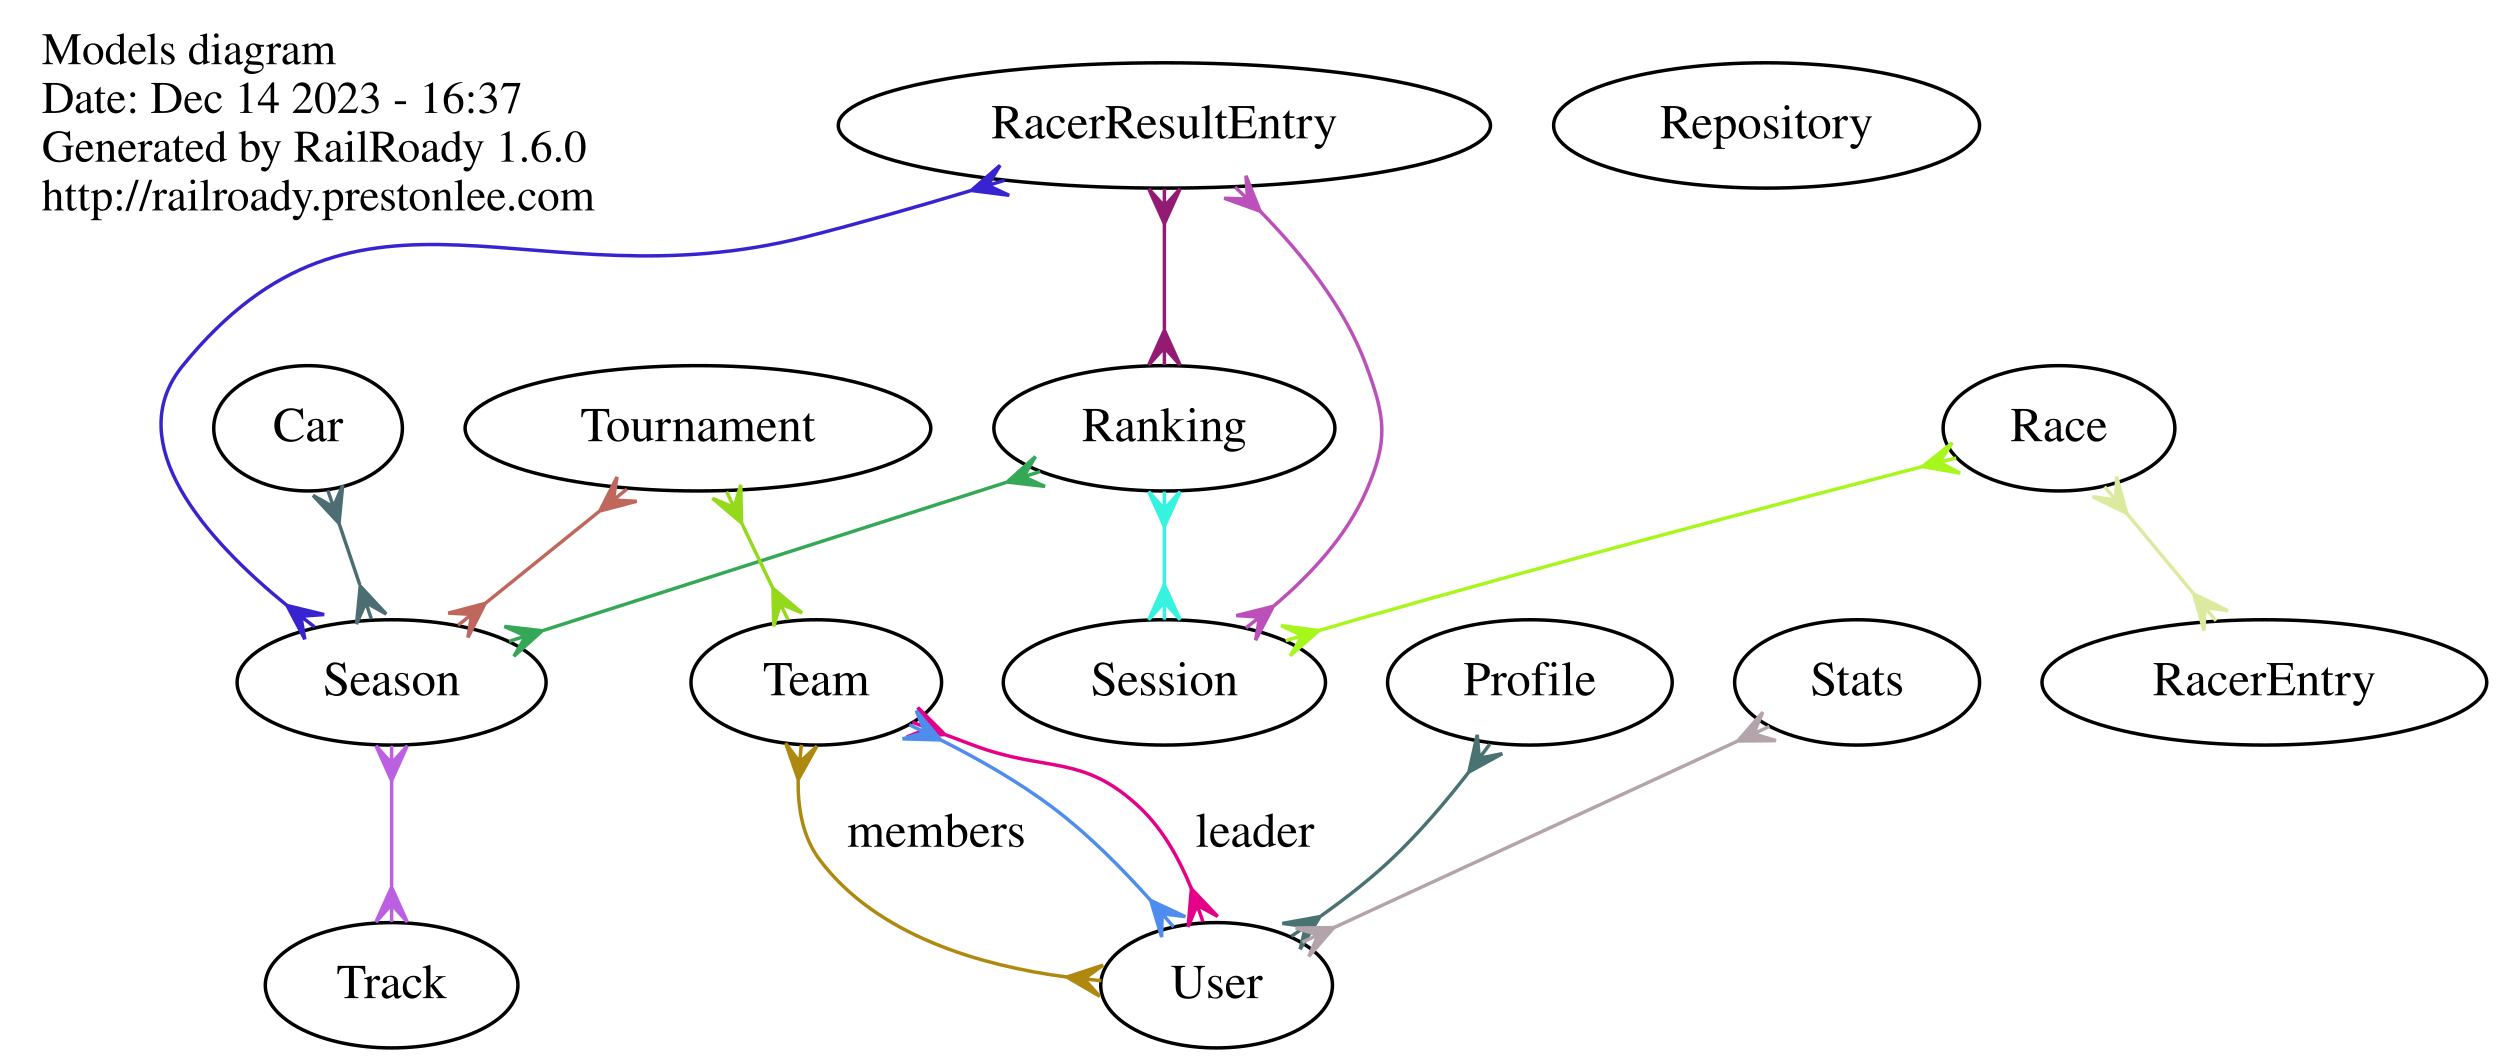
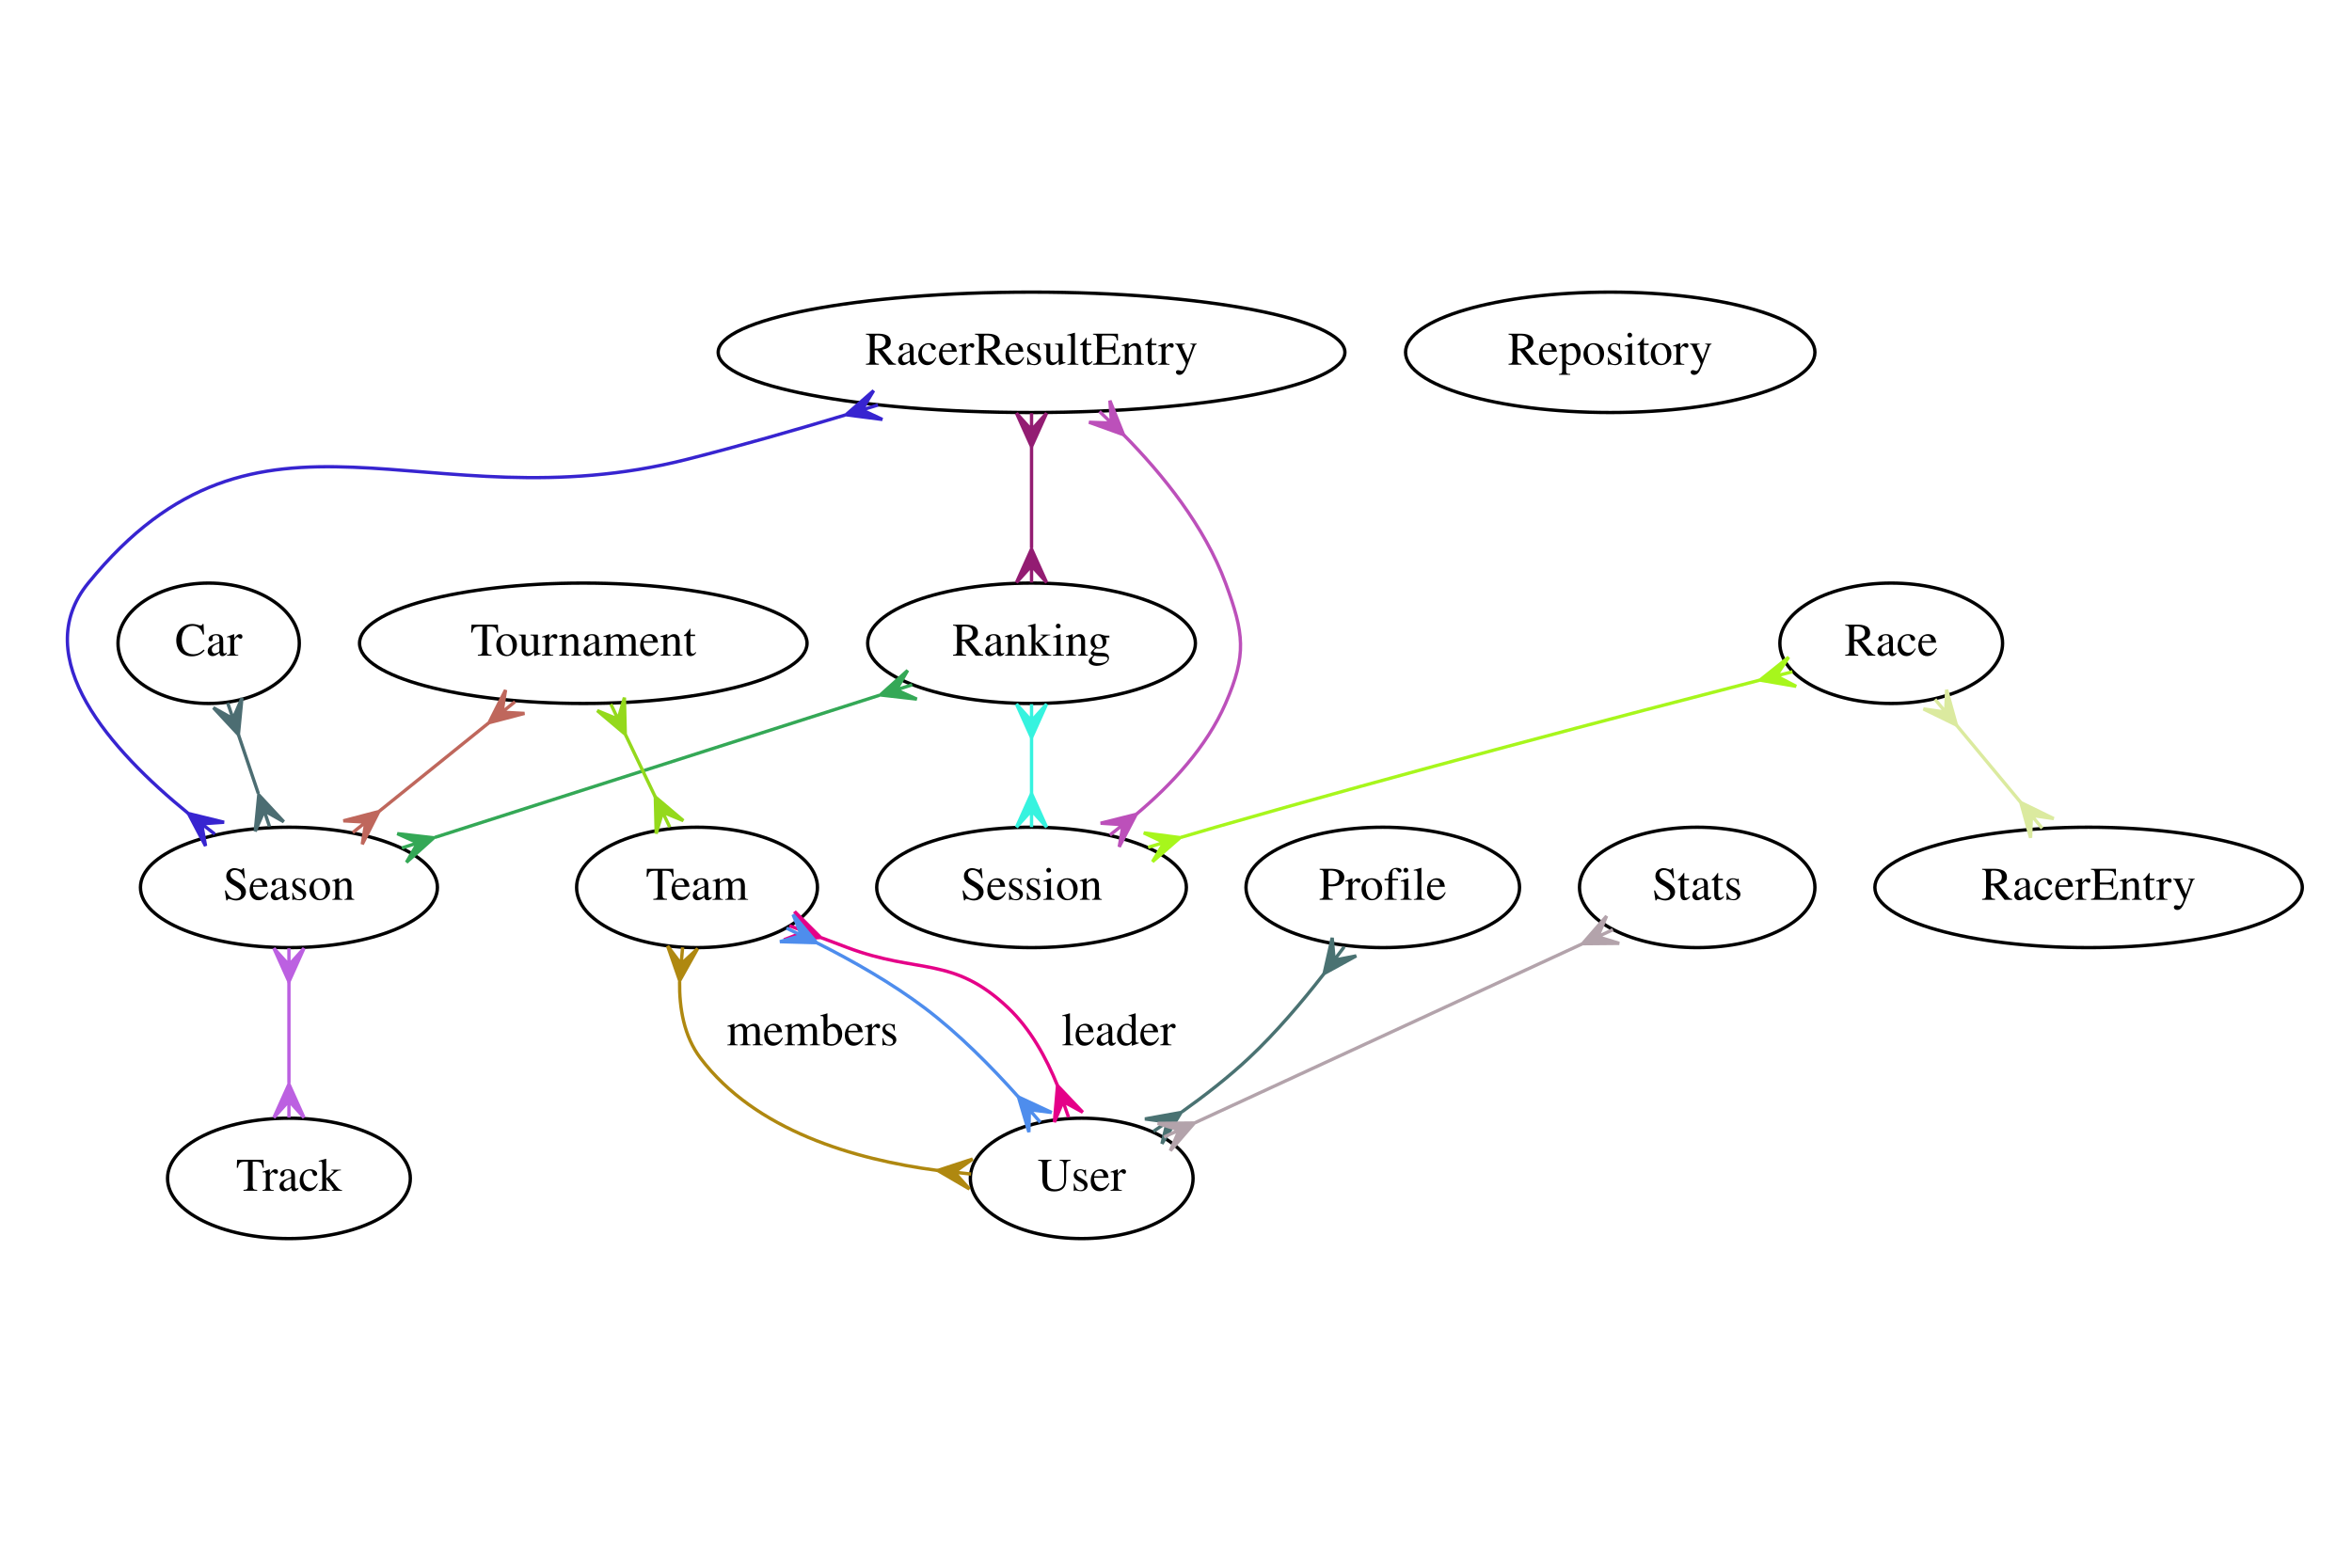
- <svg xmlns="http://www.w3.org/2000/svg" width="718pt" height="305pt" viewBox="0.00 0.00 718.19 305.00">
-   <g id="graph0" class="graph" transform="scale(1 1) rotate(0) translate(4 301)">
-     <polygon fill="transparent" stroke="transparent" points="-4,4 -4,-301 714.19,-301 714.19,4 -4,4" />
-     <g id="node1" class="node">
-       <text text-anchor="start" x="8" y="-282.6" font-family="Times,serif" font-size="13.00">Models diagram</text>
-       <text text-anchor="start" x="8" y="-268.6" font-family="Times,serif" font-size="13.00">Date: Dec 14 2023 - 16:37</text>
-       <text text-anchor="start" x="8" y="-254.6" font-family="Times,serif" font-size="13.00">Generated by RailRoady 1.6.0</text>
-       <text text-anchor="start" x="8" y="-240.6" font-family="Times,serif" font-size="13.00">http://railroady.prestonlee.com</text>
+ <svg xmlns="http://www.w3.org/2000/svg" xmlns:xlink="http://www.w3.org/1999/xlink" width="15cm" height="10cm" viewBox="0 0 425.309 283.465" version="1.1" id="svg42">
+   <defs id="defs42">
+     <linearGradient id="swatch42">
+       <stop style="stop-color:#000000;stop-opacity:0;" offset="0" id="stop42" />
+     </linearGradient>
+     <linearGradient xlink:href="#swatch42" id="linearGradient42" x1="-4" y1="-148.5" x2="714.19" y2="-148.5" gradientUnits="userSpaceOnUse" />
+   </defs>
+   <g id="graph0" class="graph" transform="translate(4,301)">
+     <polygon fill="transparent" stroke="transparent" points="-4,-301 714.19,-301 714.19,4 -4,4 " id="polygon1" style="fill:url(#linearGradient42)" transform="matrix(0.6048838,0,0,0.6048838,-17.38165,-77.02139)" />
+     <g id="node2" class="node" transform="matrix(0.6048838,0,0,0.6048838,-17.38165,-77.02139)">
+       <ellipse fill="none" stroke="#000000" cx="84.5" cy="-178" rx="27.1" ry="18" id="ellipse5" />
+       <text text-anchor="middle" x="84.5" y="-174.3" font-family="Times, serif" font-size="14px" id="text6">Car</text>
    </g>
-     <g id="node2" class="node">
-       <ellipse fill="none" stroke="black" cx="84.5" cy="-178" rx="27.1" ry="18" />
-       <text text-anchor="middle" x="84.5" y="-174.3" font-family="Times,serif" font-size="14.00">Car</text>
+     <g id="node9" class="node" transform="matrix(0.6048838,0,0,0.6048838,-17.38165,-77.02139)">
+       <ellipse fill="none" stroke="#000000" cx="108.5" cy="-105" rx="44.39" ry="18" id="ellipse6" />
+       <text text-anchor="middle" x="108.5" y="-101.3" font-family="Times, serif" font-size="14px" id="text7">Season</text>
    </g>
-     <g id="node9" class="node">
-       <ellipse fill="none" stroke="black" cx="108.5" cy="-105" rx="44.39" ry="18" />
-       <text text-anchor="middle" x="108.5" y="-101.3" font-family="Times,serif" font-size="14.00">Season</text>
+     <g id="edge1" class="edge" transform="matrix(0.6048838,0,0,0.6048838,-17.38165,-77.02139)">
+       <path fill="none" stroke="#4c6d72" d="m 93.4,-150.69 c 1.93,5.74 3.99,11.82 5.94,17.59" id="path7" />
+       <polygon fill="#4c6d72" stroke="#4c6d72" points="94.45,-161.62 93.39,-150.7 85.92,-158.73 91.79,-155.44 90.19,-160.17 91.79,-155.44 " id="polygon7" />
+       <polygon fill="#4c6d72" stroke="#4c6d72" points="98.42,-121.76 99.48,-132.67 106.95,-124.64 101.09,-127.94 102.69,-123.2 101.09,-127.94 " id="polygon8" />
    </g>
-     <g id="edge1" class="edge">
-       <path fill="none" stroke="#4c6d72" d="M93.4,-150.69C95.33,-144.95 97.39,-138.87 99.34,-133.1" />
-       <polygon fill="#4c6d72" stroke="#4c6d72" points="93.39,-150.7 85.92,-158.73 91.79,-155.44 90.19,-160.17 90.19,-160.17 90.19,-160.17 91.79,-155.44 94.45,-161.62 93.39,-150.7 93.39,-150.7" />
-       <polygon fill="#4c6d72" stroke="#4c6d72" points="99.48,-132.67 106.95,-124.64 101.09,-127.94 102.69,-123.2 102.69,-123.2 102.69,-123.2 101.09,-127.94 98.42,-121.76 99.48,-132.67 99.48,-132.67" />
+     <g id="node3" class="node" transform="matrix(0.6048838,0,0,0.6048838,-17.38165,-77.02139)">
+       <ellipse fill="none" stroke="#000000" cx="435.5" cy="-105" rx="40.89" ry="18" id="ellipse8" />
+       <text text-anchor="middle" x="435.5" y="-101.3" font-family="Times, serif" font-size="14px" id="text8">Profile</text>
    </g>
-     <g id="node3" class="node">
-       <ellipse fill="none" stroke="black" cx="435.5" cy="-105" rx="40.89" ry="18" />
-       <text text-anchor="middle" x="435.5" y="-101.3" font-family="Times,serif" font-size="14.00">Profile</text>
+     <g id="node15" class="node" transform="matrix(0.6048838,0,0,0.6048838,-17.38165,-77.02139)">
+       <ellipse fill="none" stroke="#000000" cx="345.5" cy="-18" rx="33.29" ry="18" id="ellipse9" />
+       <text text-anchor="middle" x="345.5" y="-14.3" font-family="Times, serif" font-size="14px" id="text9">User</text>
    </g>
-     <g id="node15" class="node">
-       <ellipse fill="none" stroke="black" cx="345.5" cy="-18" rx="33.29" ry="18" />
-       <text text-anchor="middle" x="345.5" y="-14.3" font-family="Times,serif" font-size="14.00">User</text>
+     <g id="edge2" class="edge" transform="matrix(0.6048838,0,0,0.6048838,-17.38165,-77.02139)">
+       <path fill="none" stroke="#4a7272" d="m 417.88,-79.14 c -6.55,8.43 -14.35,17.61 -22.38,25.14 -6.09,5.71 -13.16,11.22 -20.04,16.11" id="path10" />
+       <polygon fill="#4a7272" stroke="#4a7272" points="427.57,-84.53 417.96,-79.25 420.38,-89.94 420.96,-83.24 423.97,-87.24 420.96,-83.24 " id="polygon10" />
+       <polygon fill="#4a7272" stroke="#4a7272" points="364.4,-35.77 375.2,-37.71 369.49,-28.35 371.07,-34.88 366.95,-32.06 371.07,-34.88 " id="polygon11" />
    </g>
-     <g id="edge2" class="edge">
-       <path fill="none" stroke="#4a7272" d="M417.88,-79.14C411.33,-70.71 403.53,-61.53 395.5,-54 389.41,-48.29 382.34,-42.78 375.46,-37.89" />
-       <polygon fill="#4a7272" stroke="#4a7272" points="417.96,-79.25 420.38,-89.94 420.96,-83.24 423.97,-87.24 423.97,-87.24 423.97,-87.24 420.96,-83.24 427.57,-84.53 417.96,-79.25 417.96,-79.25" />
-       <polygon fill="#4a7272" stroke="#4a7272" points="375.2,-37.71 369.49,-28.35 371.07,-34.88 366.95,-32.06 366.95,-32.06 366.95,-32.06 371.07,-34.88 364.4,-35.77 375.2,-37.71 375.2,-37.71" />
+     <g id="node4" class="node" transform="matrix(0.6048838,0,0,0.6048838,-17.38165,-77.02139)">
+       <ellipse fill="none" stroke="#000000" cx="587.5" cy="-178" rx="33.29" ry="18" id="ellipse11" />
+       <text text-anchor="middle" x="587.5" y="-174.3" font-family="Times, serif" font-size="14px" id="text11">Race</text>
    </g>
-     <g id="node4" class="node">
-       <ellipse fill="none" stroke="black" cx="587.5" cy="-178" rx="33.29" ry="18" />
-       <text text-anchor="middle" x="587.5" y="-174.3" font-family="Times,serif" font-size="14.00">Race</text>
+     <g id="node5" class="node" transform="matrix(0.6048838,0,0,0.6048838,-17.38165,-77.02139)">
+       <ellipse fill="none" stroke="#000000" cx="646.5" cy="-105" rx="63.89" ry="18" id="ellipse12" />
+       <text text-anchor="middle" x="646.5" y="-101.3" font-family="Times, serif" font-size="14px" id="text12">RacerEntry</text>
    </g>
-     <g id="node5" class="node">
-       <ellipse fill="none" stroke="black" cx="646.5" cy="-105" rx="63.89" ry="18" />
-       <text text-anchor="middle" x="646.5" y="-101.3" font-family="Times,serif" font-size="14.00">RacerEntry</text>
+     <g id="edge4" class="edge" transform="matrix(0.6048838,0,0,0.6048838,-17.38165,-77.02139)">
+       <path fill="none" stroke="#dbea9f" d="m 606.99,-153.54 c 6.16,7.41 12.97,15.61 19.19,23.08" id="path13" />
+       <polygon fill="#dbea9f" stroke="#dbea9f" points="604.06,-164.12 606.99,-153.55 597.13,-158.37 603.79,-157.4 600.59,-161.24 603.79,-157.4 " id="polygon13" />
+       <polygon fill="#dbea9f" stroke="#dbea9f" points="629.16,-119.83 626.23,-130.39 636.08,-125.58 629.42,-126.55 632.62,-122.7 629.42,-126.55 " id="polygon14" />
    </g>
-     <g id="edge4" class="edge">
-       <path fill="none" stroke="#dbea9f" d="M606.99,-153.54C613.15,-146.13 619.96,-137.93 626.18,-130.46" />
-       <polygon fill="#dbea9f" stroke="#dbea9f" points="606.99,-153.55 597.13,-158.37 603.79,-157.4 600.59,-161.24 600.59,-161.24 600.59,-161.24 603.79,-157.4 604.06,-164.12 606.99,-153.55 606.99,-153.55" />
-       <polygon fill="#dbea9f" stroke="#dbea9f" points="626.23,-130.39 636.08,-125.58 629.42,-126.55 632.62,-122.7 632.62,-122.7 632.62,-122.7 629.42,-126.55 629.16,-119.83 626.23,-130.39 626.23,-130.39" />
+     <g id="node10" class="node" transform="matrix(0.6048838,0,0,0.6048838,-17.38165,-77.02139)">
+       <ellipse fill="none" stroke="#000000" cx="330.5" cy="-105" rx="46.29" ry="18" id="ellipse14" />
+       <text text-anchor="middle" x="330.5" y="-101.3" font-family="Times, serif" font-size="14px" id="text14">Session</text>
    </g>
-     <g id="node10" class="node">
-       <ellipse fill="none" stroke="black" cx="330.5" cy="-105" rx="46.29" ry="18" />
-       <text text-anchor="middle" x="330.5" y="-101.3" font-family="Times,serif" font-size="14.00">Session</text>
+     <g id="edge3" class="edge" transform="matrix(0.6048838,0,0,0.6048838,-17.38165,-77.02139)">
+       <path fill="none" stroke="#a7f61c" d="m 548.14,-166.96 c -40.8,10.52 -106.37,27.75 -162.64,43.96 -3.37,0.97 -6.84,1.99 -10.34,3.04" id="path15" />
+       <polygon fill="#a7f61c" stroke="#a7f61c" points="559.08,-165.13 548.28,-166.99 556.84,-173.84 553.12,-168.24 557.96,-169.48 553.12,-168.24 " id="polygon15" />
+       <polygon fill="#a7f61c" stroke="#a7f61c" points="364.05,-121.3 374.93,-119.89 366.66,-112.69 370.14,-118.44 365.35,-116.99 370.14,-118.44 " id="polygon16" />
    </g>
-     <g id="edge3" class="edge">
-       <path fill="none" stroke="#a7f61c" d="M548.14,-166.96C507.34,-156.44 441.77,-139.21 385.5,-123 382.13,-122.03 378.66,-121.01 375.16,-119.96" />
-       <polygon fill="#a7f61c" stroke="#a7f61c" points="548.28,-166.99 556.84,-173.84 553.12,-168.24 557.96,-169.48 557.96,-169.48 557.96,-169.48 553.12,-168.24 559.08,-165.13 548.28,-166.99 548.28,-166.99" />
-       <polygon fill="#a7f61c" stroke="#a7f61c" points="374.93,-119.89 366.66,-112.69 370.14,-118.44 365.35,-116.99 365.35,-116.99 365.35,-116.99 370.14,-118.44 364.05,-121.3 374.93,-119.89 374.93,-119.89" />
+     <g id="node6" class="node" transform="matrix(0.6048838,0,0,0.6048838,-17.38165,-77.02139)">
+       <ellipse fill="none" stroke="#000000" cx="330.5" cy="-265" rx="93.68" ry="18" id="ellipse16" />
+       <text text-anchor="middle" x="330.5" y="-261.3" font-family="Times, serif" font-size="14px" id="text16">RacerResultEntry</text>
    </g>
-     <g id="node6" class="node">
-       <ellipse fill="none" stroke="black" cx="330.5" cy="-265" rx="93.68" ry="18" />
-       <text text-anchor="middle" x="330.5" y="-261.3" font-family="Times,serif" font-size="14.00">RacerResultEntry</text>
+     <g id="node7" class="node" transform="matrix(0.6048838,0,0,0.6048838,-17.38165,-77.02139)">
+       <ellipse fill="none" stroke="#000000" cx="330.5" cy="-178" rx="48.99" ry="18" id="ellipse17" />
+       <text text-anchor="middle" x="330.5" y="-174.3" font-family="Times, serif" font-size="14px" id="text17">Ranking</text>
    </g>
-     <g id="node7" class="node">
-       <ellipse fill="none" stroke="black" cx="330.5" cy="-178" rx="48.99" ry="18" />
-       <text text-anchor="middle" x="330.5" y="-174.3" font-family="Times,serif" font-size="14.00">Ranking</text>
+     <g id="edge6" class="edge" transform="matrix(0.6048838,0,0,0.6048838,-17.38165,-77.02139)">
+       <path fill="none" stroke="#931c72" d="m 330.5,-236.73 c 0,9.67 0,20.56 0,30.25" id="path18" />
+       <polygon fill="#931c72" stroke="#931c72" points="335,-246.8 330.5,-236.8 326,-246.8 330.5,-241.8 330.5,-246.8 330.5,-241.8 " id="polygon18" />
+       <polygon fill="#931c72" stroke="#931c72" points="326,-196.18 330.5,-206.18 335,-196.18 330.5,-201.18 330.5,-196.18 330.5,-201.18 " id="polygon19" />
    </g>
-     <g id="edge6" class="edge">
-       <path fill="none" stroke="#931c72" d="M330.5,-236.73C330.5,-227.06 330.5,-216.17 330.5,-206.48" />
-       <polygon fill="#931c72" stroke="#931c72" points="330.5,-236.8 326,-246.8 330.5,-241.8 330.5,-246.8 330.5,-246.8 330.5,-246.8 330.5,-241.8 335,-246.8 330.5,-236.8 330.5,-236.8" />
-       <polygon fill="#931c72" stroke="#931c72" points="330.5,-206.18 335,-196.18 330.5,-201.18 330.5,-196.18 330.5,-196.18 330.5,-196.18 330.5,-201.18 326,-196.18 330.5,-206.18 330.5,-206.18" />
+     <g id="edge5" class="edge" transform="matrix(0.6048838,0,0,0.6048838,-17.38165,-77.02139)">
+       <path fill="none" stroke="#3724d0" d="m 274.79,-246.25 c -15.26,4.59 -31.85,9.34 -47.29,13.25 -78.75,19.95 -127.7,-25.99 -179,37 -18.14,22.27 6.82,50.06 29.85,68.82" id="path19" />
+       <polygon fill="#3724d0" stroke="#3724d0" points="285.91,-244.93 275.03,-246.32 283.29,-253.54 279.81,-247.78 284.6,-249.24 279.81,-247.78 " id="polygon20" />
+       <polygon fill="#3724d0" stroke="#3724d0" points="83.57,-117.39 78.46,-127.09 89.11,-124.49 82.4,-124.02 86.34,-120.94 82.4,-124.02 " id="polygon21" />
    </g>
-     <g id="edge5" class="edge">
-       <path fill="none" stroke="#3724d0" d="M274.79,-246.25C259.53,-241.66 242.94,-236.91 227.5,-233 148.75,-213.05 99.8,-258.99 48.5,-196 30.36,-173.73 55.32,-145.94 78.35,-127.18" />
-       <polygon fill="#3724d0" stroke="#3724d0" points="275.03,-246.32 283.29,-253.54 279.81,-247.78 284.6,-249.24 284.6,-249.24 284.6,-249.24 279.81,-247.78 285.91,-244.93 275.03,-246.32 275.03,-246.32" />
-       <polygon fill="#3724d0" stroke="#3724d0" points="78.46,-127.09 89.11,-124.49 82.4,-124.02 86.34,-120.94 86.34,-120.94 86.34,-120.94 82.4,-124.02 83.57,-117.39 78.46,-127.09 78.46,-127.09" />
+     <g id="edge7" class="edge" transform="matrix(0.6048838,0,0,0.6048838,-17.38165,-77.02139)">
+       <path fill="none" stroke="#bc50ba" d="m 358,-240.37 c 11.8,11.95 24.28,27.49 30.5,44.37 5.53,15.01 6.39,21.33 0,36 -5.64,12.97 -16.11,24.23 -26.61,33.06" id="path21" />
+       <polygon fill="#bc50ba" stroke="#bc50ba" points="353.93,-250.56 358,-240.37 347.68,-244.09 354.4,-243.85 350.81,-247.32 354.4,-243.85 " id="polygon22" />
+       <polygon fill="#bc50ba" stroke="#bc50ba" points="351.15,-124.2 361.79,-126.86 356.71,-117.13 357.86,-123.76 353.93,-120.67 357.86,-123.76 " id="polygon23" />
    </g>
-     <g id="edge7" class="edge">
-       <path fill="none" stroke="#bc50ba" d="M358,-240.37C369.8,-228.42 382.28,-212.88 388.5,-196 394.03,-180.99 394.89,-174.67 388.5,-160 382.86,-147.03 372.39,-135.77 361.89,-126.94" />
-       <polygon fill="#bc50ba" stroke="#bc50ba" points="358,-240.37 347.68,-244.09 354.4,-243.85 350.81,-247.32 350.81,-247.32 350.81,-247.32 354.4,-243.85 353.93,-250.56 358,-240.37 358,-240.37" />
-       <polygon fill="#bc50ba" stroke="#bc50ba" points="361.79,-126.86 356.71,-117.13 357.86,-123.76 353.93,-120.67 353.93,-120.67 353.93,-120.67 357.86,-123.76 351.15,-124.2 361.79,-126.86 361.79,-126.86" />
+     <g id="edge8" class="edge" transform="matrix(0.6048838,0,0,0.6048838,-17.38165,-77.02139)">
+       <path fill="none" stroke="#34a856" d="m 285.04,-162.46 c -38.91,12.44 -94.56,30.24 -132.93,42.51" id="path23" />
+       <polygon fill="#34a856" stroke="#34a856" points="296.2,-161.31 285.31,-162.55 293.46,-169.88 290.07,-164.07 294.83,-165.59 290.07,-164.07 " id="polygon24" />
+       <polygon fill="#34a856" stroke="#34a856" points="140.89,-121.08 151.79,-119.84 143.63,-112.51 147.02,-118.32 142.26,-116.8 147.02,-118.32 " id="polygon25" />
    </g>
-     <g id="edge8" class="edge">
-       <path fill="none" stroke="#34a856" d="M285.04,-162.46C246.13,-150.02 190.48,-132.22 152.11,-119.95" />
-       <polygon fill="#34a856" stroke="#34a856" points="285.31,-162.55 293.46,-169.88 290.07,-164.07 294.83,-165.59 294.83,-165.59 294.83,-165.59 290.07,-164.07 296.2,-161.31 285.31,-162.55 285.31,-162.55" />
-       <polygon fill="#34a856" stroke="#34a856" points="151.79,-119.84 143.63,-112.51 147.02,-118.32 142.26,-116.8 142.26,-116.8 142.26,-116.8 147.02,-118.32 140.89,-121.08 151.79,-119.84 151.79,-119.84" />
+     <g id="edge9" class="edge" transform="matrix(0.6048838,0,0,0.6048838,-17.38165,-77.02139)">
+       <path fill="none" stroke="#36f3df" d="m 330.5,-149.75 c 0,5.47 0,11.23 0,16.7" id="path25" />
+       <polygon fill="#36f3df" stroke="#36f3df" points="335,-159.81 330.5,-149.81 326,-159.81 330.5,-154.81 330.5,-159.81 330.5,-154.81 " id="polygon26" />
+       <polygon fill="#36f3df" stroke="#36f3df" points="326,-123.03 330.5,-133.03 335,-123.03 330.5,-128.03 330.5,-123.03 330.5,-128.03 " id="polygon27" />
    </g>
-     <g id="edge9" class="edge">
-       <path fill="none" stroke="#36f3df" d="M330.5,-149.75C330.5,-144.28 330.5,-138.52 330.5,-133.05" />
-       <polygon fill="#36f3df" stroke="#36f3df" points="330.5,-149.81 326,-159.81 330.5,-154.81 330.5,-159.81 330.5,-159.81 330.5,-159.81 330.5,-154.81 335,-159.81 330.5,-149.81 330.5,-149.81" />
-       <polygon fill="#36f3df" stroke="#36f3df" points="330.5,-133.03 335,-123.03 330.5,-128.03 330.5,-123.03 330.5,-123.03 330.5,-123.03 330.5,-128.03 326,-123.03 330.5,-133.03 330.5,-133.03" />
+     <g id="node8" class="node" transform="matrix(0.6048838,0,0,0.6048838,-17.38165,-77.02139)">
+       <ellipse fill="none" stroke="#000000" cx="503.5" cy="-265" rx="61.19" ry="18" id="ellipse27" />
+       <text text-anchor="middle" x="503.5" y="-261.3" font-family="Times, serif" font-size="14px" id="text27">Repository</text>
    </g>
-     <g id="node8" class="node">
-       <ellipse fill="none" stroke="black" cx="503.5" cy="-265" rx="61.19" ry="18" />
-       <text text-anchor="middle" x="503.5" y="-261.3" font-family="Times,serif" font-size="14.00">Repository</text>
+     <g id="node14" class="node" transform="matrix(0.6048838,0,0,0.6048838,-17.38165,-77.02139)">
+       <ellipse fill="none" stroke="#000000" cx="108.5" cy="-18" rx="36.29" ry="18" id="ellipse28" />
+       <text text-anchor="middle" x="108.5" y="-14.3" font-family="Times, serif" font-size="14px" id="text28">Track</text>
    </g>
-     <g id="node14" class="node">
-       <ellipse fill="none" stroke="black" cx="108.5" cy="-18" rx="36.29" ry="18" />
-       <text text-anchor="middle" x="108.5" y="-14.3" font-family="Times,serif" font-size="14.00">Track</text>
+     <g id="edge10" class="edge" transform="matrix(0.6048838,0,0,0.6048838,-17.38165,-77.02139)">
+       <path fill="none" stroke="#bc60e1" d="m 108.5,-76.73 c 0,9.67 0,20.56 0,30.25" id="path29" />
+       <polygon fill="#bc60e1" stroke="#bc60e1" points="113,-86.8 108.5,-76.8 104,-86.8 108.5,-81.8 108.5,-86.8 108.5,-81.8 " id="polygon29" />
+       <polygon fill="#bc60e1" stroke="#bc60e1" points="104,-36.18 108.5,-46.18 113,-36.18 108.5,-41.18 108.5,-36.18 108.5,-41.18 " id="polygon30" />
    </g>
-     <g id="edge10" class="edge">
-       <path fill="none" stroke="#bc60e1" d="M108.5,-76.73C108.5,-67.06 108.5,-56.17 108.5,-46.48" />
-       <polygon fill="#bc60e1" stroke="#bc60e1" points="108.5,-76.8 104,-86.8 108.5,-81.8 108.5,-86.8 108.5,-86.8 108.5,-86.8 108.5,-81.8 113,-86.8 108.5,-76.8 108.5,-76.8" />
-       <polygon fill="#bc60e1" stroke="#bc60e1" points="108.5,-46.18 113,-36.18 108.5,-41.18 108.5,-36.18 108.5,-36.18 108.5,-36.18 108.5,-41.18 104,-36.18 108.5,-46.18 108.5,-46.18" />
+     <g id="node11" class="node" transform="matrix(0.6048838,0,0,0.6048838,-17.38165,-77.02139)">
+       <ellipse fill="none" stroke="#000000" cx="529.5" cy="-105" rx="35.19" ry="18" id="ellipse30" />
+       <text text-anchor="middle" x="529.5" y="-101.3" font-family="Times, serif" font-size="14px" id="text30">Stats</text>
    </g>
-     <g id="node11" class="node">
-       <ellipse fill="none" stroke="black" cx="529.5" cy="-105" rx="35.19" ry="18" />
-       <text text-anchor="middle" x="529.5" y="-101.3" font-family="Times,serif" font-size="14.00">Stats</text>
+     <g id="edge11" class="edge" transform="matrix(0.6048838,0,0,0.6048838,-17.38165,-77.02139)">
+       <path fill="none" stroke="#b3a3ab" d="m 495.06,-88.09 c -33.11,15.29 -82.84,38.27 -115.74,53.47" id="path31" />
+       <polygon fill="#b3a3ab" stroke="#b3a3ab" points="506.19,-88.27 495.22,-88.17 502.41,-96.44 499.76,-90.26 504.3,-92.36 499.76,-90.26 " id="polygon31" />
+       <polygon fill="#b3a3ab" stroke="#b3a3ab" points="368.21,-34.45 379.18,-34.56 371.99,-26.28 374.64,-32.46 370.1,-30.36 374.64,-32.46 " id="polygon32" />
    </g>
-     <g id="edge11" class="edge">
-       <path fill="none" stroke="#b3a3ab" d="M495.06,-88.09C461.95,-72.8 412.22,-49.82 379.32,-34.62" />
-       <polygon fill="#b3a3ab" stroke="#b3a3ab" points="495.22,-88.17 502.41,-96.44 499.76,-90.26 504.3,-92.36 504.3,-92.36 504.3,-92.36 499.76,-90.26 506.19,-88.27 495.22,-88.17 495.22,-88.17" />
-       <polygon fill="#b3a3ab" stroke="#b3a3ab" points="379.18,-34.56 371.99,-26.28 374.64,-32.46 370.1,-30.36 370.1,-30.36 370.1,-30.36 374.64,-32.46 368.21,-34.45 379.18,-34.56 379.18,-34.56" />
+     <g id="node12" class="node" transform="matrix(0.6048838,0,0,0.6048838,-17.38165,-77.02139)">
+       <ellipse fill="none" stroke="#000000" cx="230.5" cy="-105" rx="36" ry="18" id="ellipse32" />
+       <text text-anchor="middle" x="230.5" y="-101.3" font-family="Times, serif" font-size="14px" id="text32">Team</text>
    </g>
-     <g id="node12" class="node">
-       <ellipse fill="none" stroke="black" cx="230.5" cy="-105" rx="36" ry="18" />
-       <text text-anchor="middle" x="230.5" y="-101.3" font-family="Times,serif" font-size="14.00">Team</text>
+     <g id="edge12" class="edge" transform="matrix(0.6048838,0,0,0.6048838,-17.38165,-77.02139)">
+       <path fill="none" stroke="#e50088" d="m 267.67,-89.95 c 2.65,1 5.28,1.99 7.83,2.95 21.32,8.03 31.45,2.34 48,18 6.64,6.28 11.39,14.91 14.75,23.23" id="path33" />
+       <polygon fill="#e50088" stroke="#e50088" points="259.69,-97.77 267.46,-90.03 256.51,-89.35 262.78,-91.8 258.1,-93.56 262.78,-91.8 " id="polygon33" />
+       <polygon fill="#e50088" stroke="#e50088" points="337.32,-34.81 338.26,-45.73 345.81,-37.78 339.91,-41.01 341.56,-36.29 339.91,-41.01 " id="polygon34" />
+       <text text-anchor="middle" x="356.5" y="-57.8" font-family="Times, serif" font-size="14px" id="text34">leader</text>
    </g>
-     <g id="edge12" class="edge">
-       <path fill="none" stroke="#e50088" d="M267.67,-89.95C270.32,-88.95 272.95,-87.96 275.5,-87 296.82,-78.97 306.95,-84.66 323.5,-69 330.14,-62.72 334.89,-54.09 338.25,-45.77" />
-       <polygon fill="#e50088" stroke="#e50088" points="267.46,-90.03 256.51,-89.35 262.78,-91.8 258.1,-93.56 258.1,-93.56 258.1,-93.56 262.78,-91.8 259.69,-97.77 267.46,-90.03 267.46,-90.03" />
-       <polygon fill="#e50088" stroke="#e50088" points="338.26,-45.73 345.81,-37.78 339.91,-41.01 341.56,-36.29 341.56,-36.29 341.56,-36.29 339.91,-41.01 337.32,-34.81 338.26,-45.73 338.26,-45.73" />
-       <text text-anchor="middle" x="356.5" y="-57.8" font-family="Times,serif" font-size="14.00">leader</text>
+     <g id="edge13" class="edge" transform="matrix(0.6048838,0,0,0.6048838,-17.38165,-77.02139)">
+       <path fill="none" stroke="#af8810" d="m 225.29,-76.89 c -0.12,8.05 1.34,16.43 6.21,22.89 16.39,21.71 45.98,30.36 70.91,33.63" id="path34" />
+       <polygon fill="#af8810" stroke="#af8810" points="230.67,-86.69 225.31,-77.12 221.71,-87.48 225.75,-82.1 226.19,-87.08 225.75,-82.1 " id="polygon35" />
+       <polygon fill="#af8810" stroke="#af8810" points="311.93,-14.83 302.46,-20.37 312.88,-23.78 307.43,-19.84 312.41,-19.3 307.43,-19.84 " id="polygon36" />
+       <text text-anchor="middle" x="265" y="-57.8" font-family="Times, serif" font-size="14px" id="text36">members</text>
    </g>
-     <g id="edge13" class="edge">
-       <path fill="none" stroke="#af8810" d="M225.29,-76.89C225.17,-68.84 226.63,-60.46 231.5,-54 247.89,-32.29 277.48,-23.64 302.41,-20.37" />
-       <polygon fill="#af8810" stroke="#af8810" points="225.31,-77.12 221.71,-87.48 225.75,-82.1 226.19,-87.08 226.19,-87.08 226.19,-87.08 225.75,-82.1 230.67,-86.69 225.31,-77.12 225.31,-77.12" />
-       <polygon fill="#af8810" stroke="#af8810" points="302.46,-20.37 312.88,-23.78 307.43,-19.84 312.41,-19.3 312.41,-19.3 312.41,-19.3 307.43,-19.84 311.93,-14.83 302.46,-20.37 302.46,-20.37" />
-       <text text-anchor="middle" x="265" y="-57.8" font-family="Times,serif" font-size="14.00">members</text>
+     <g id="node13" class="node" transform="matrix(0.6048838,0,0,0.6048838,-17.38165,-77.02139)">
+       <ellipse fill="none" stroke="#000000" cx="196.5" cy="-178" rx="66.89" ry="18" id="ellipse36" />
+       <text text-anchor="middle" x="196.5" y="-174.3" font-family="Times, serif" font-size="14px" id="text37">Tournament</text>
    </g>
-     <g id="node13" class="node">
-       <ellipse fill="none" stroke="black" cx="196.5" cy="-178" rx="66.89" ry="18" />
-       <text text-anchor="middle" x="196.5" y="-174.3" font-family="Times,serif" font-size="14.00">Tournament</text>
+     <g id="edge14" class="edge" transform="matrix(0.6048838,0,0,0.6048838,-17.38165,-77.02139)">
+       <path fill="none" stroke="#bf675c" d="m 168.16,-154.14 c -10.46,8.45 -22.29,17.99 -32.64,26.34" id="path37" />
+       <polygon fill="#bf675c" stroke="#bf675c" points="178.92,-157.03 168.31,-154.25 173.26,-164.03 172.2,-157.39 176.09,-160.53 172.2,-157.39 " id="polygon37" />
+       <polygon fill="#bf675c" stroke="#bf675c" points="124.77,-124.91 135.38,-127.69 130.42,-117.9 131.49,-124.55 127.59,-121.41 131.49,-124.55 " id="polygon38" />
    </g>
-     <g id="edge14" class="edge">
-       <path fill="none" stroke="#bf675c" d="M168.16,-154.14C157.7,-145.69 145.87,-136.15 135.52,-127.8" />
-       <polygon fill="#bf675c" stroke="#bf675c" points="168.31,-154.25 173.26,-164.03 172.2,-157.39 176.09,-160.53 176.09,-160.53 176.09,-160.53 172.2,-157.39 178.92,-157.03 168.31,-154.25 168.31,-154.25" />
-       <polygon fill="#bf675c" stroke="#bf675c" points="135.38,-127.69 130.42,-117.9 131.49,-124.55 127.59,-121.41 127.59,-121.41 127.59,-121.41 131.49,-124.55 124.77,-124.91 135.38,-127.69 135.38,-127.69" />
+     <g id="edge15" class="edge" transform="matrix(0.6048838,0,0,0.6048838,-17.38165,-77.02139)">
+       <path fill="none" stroke="#94d91c" d="m 209.13,-150.63 c 2.9,6.06 5.98,12.49 8.87,18.54" id="path38" />
+       <polygon fill="#94d91c" stroke="#94d91c" points="208.79,-161.76 209.05,-150.79 200.67,-157.87 206.89,-155.3 204.73,-159.81 206.89,-155.3 " id="polygon39" />
+       <polygon fill="#94d91c" stroke="#94d91c" points="218.29,-121.09 218.03,-132.05 226.4,-124.97 220.19,-127.54 222.35,-123.03 220.19,-127.54 " id="polygon40" />
    </g>
-     <g id="edge15" class="edge">
-       <path fill="none" stroke="#94d91c" d="M209.13,-150.63C212.03,-144.57 215.11,-138.14 218,-132.09" />
-       <polygon fill="#94d91c" stroke="#94d91c" points="209.05,-150.79 200.67,-157.87 206.89,-155.3 204.73,-159.81 204.73,-159.81 204.73,-159.81 206.89,-155.3 208.79,-161.76 209.05,-150.79 209.05,-150.79" />
-       <polygon fill="#94d91c" stroke="#94d91c" points="218.03,-132.05 226.4,-124.97 220.19,-127.54 222.35,-123.03 222.35,-123.03 222.35,-123.03 220.19,-127.54 218.29,-121.09 218.03,-132.05 218.03,-132.05" />
-     </g>
-     <g id="edge16" class="edge">
-       <path fill="none" stroke="#4e8ded" d="M326.55,-42.37C318.51,-51.38 308.65,-61.35 298.5,-69 288.74,-76.36 277.21,-82.95 266.44,-88.37" />
-       <polygon fill="#4e8ded" stroke="#4e8ded" points="326.58,-42.34 336.52,-37.71 329.85,-38.55 333.12,-34.77 333.12,-34.77 333.12,-34.77 329.85,-38.55 329.71,-31.83 326.58,-42.34 326.58,-42.34" />
-       <polygon fill="#4e8ded" stroke="#4e8ded" points="266.24,-88.47 255.28,-88.78 261.74,-90.65 257.24,-92.83 257.24,-92.83 257.24,-92.83 261.74,-90.65 259.2,-96.88 266.24,-88.47 266.24,-88.47" />
+     <g id="edge16" class="edge" transform="matrix(0.6048838,0,0,0.6048838,-17.38165,-77.02139)">
+       <path fill="none" stroke="#4e8ded" d="m 326.55,-42.37 c -8.04,-9.01 -17.9,-18.98 -28.05,-26.63 -9.76,-7.36 -21.29,-13.95 -32.06,-19.37" id="path40" />
+       <polygon fill="#4e8ded" stroke="#4e8ded" points="329.71,-31.83 326.58,-42.34 336.52,-37.71 329.85,-38.55 333.12,-34.77 329.85,-38.55 " id="polygon41" />
+       <polygon fill="#4e8ded" stroke="#4e8ded" points="259.2,-96.88 266.24,-88.47 255.28,-88.78 261.74,-90.65 257.24,-92.83 261.74,-90.65 " id="polygon42" />
    </g>
  </g>
</svg>
